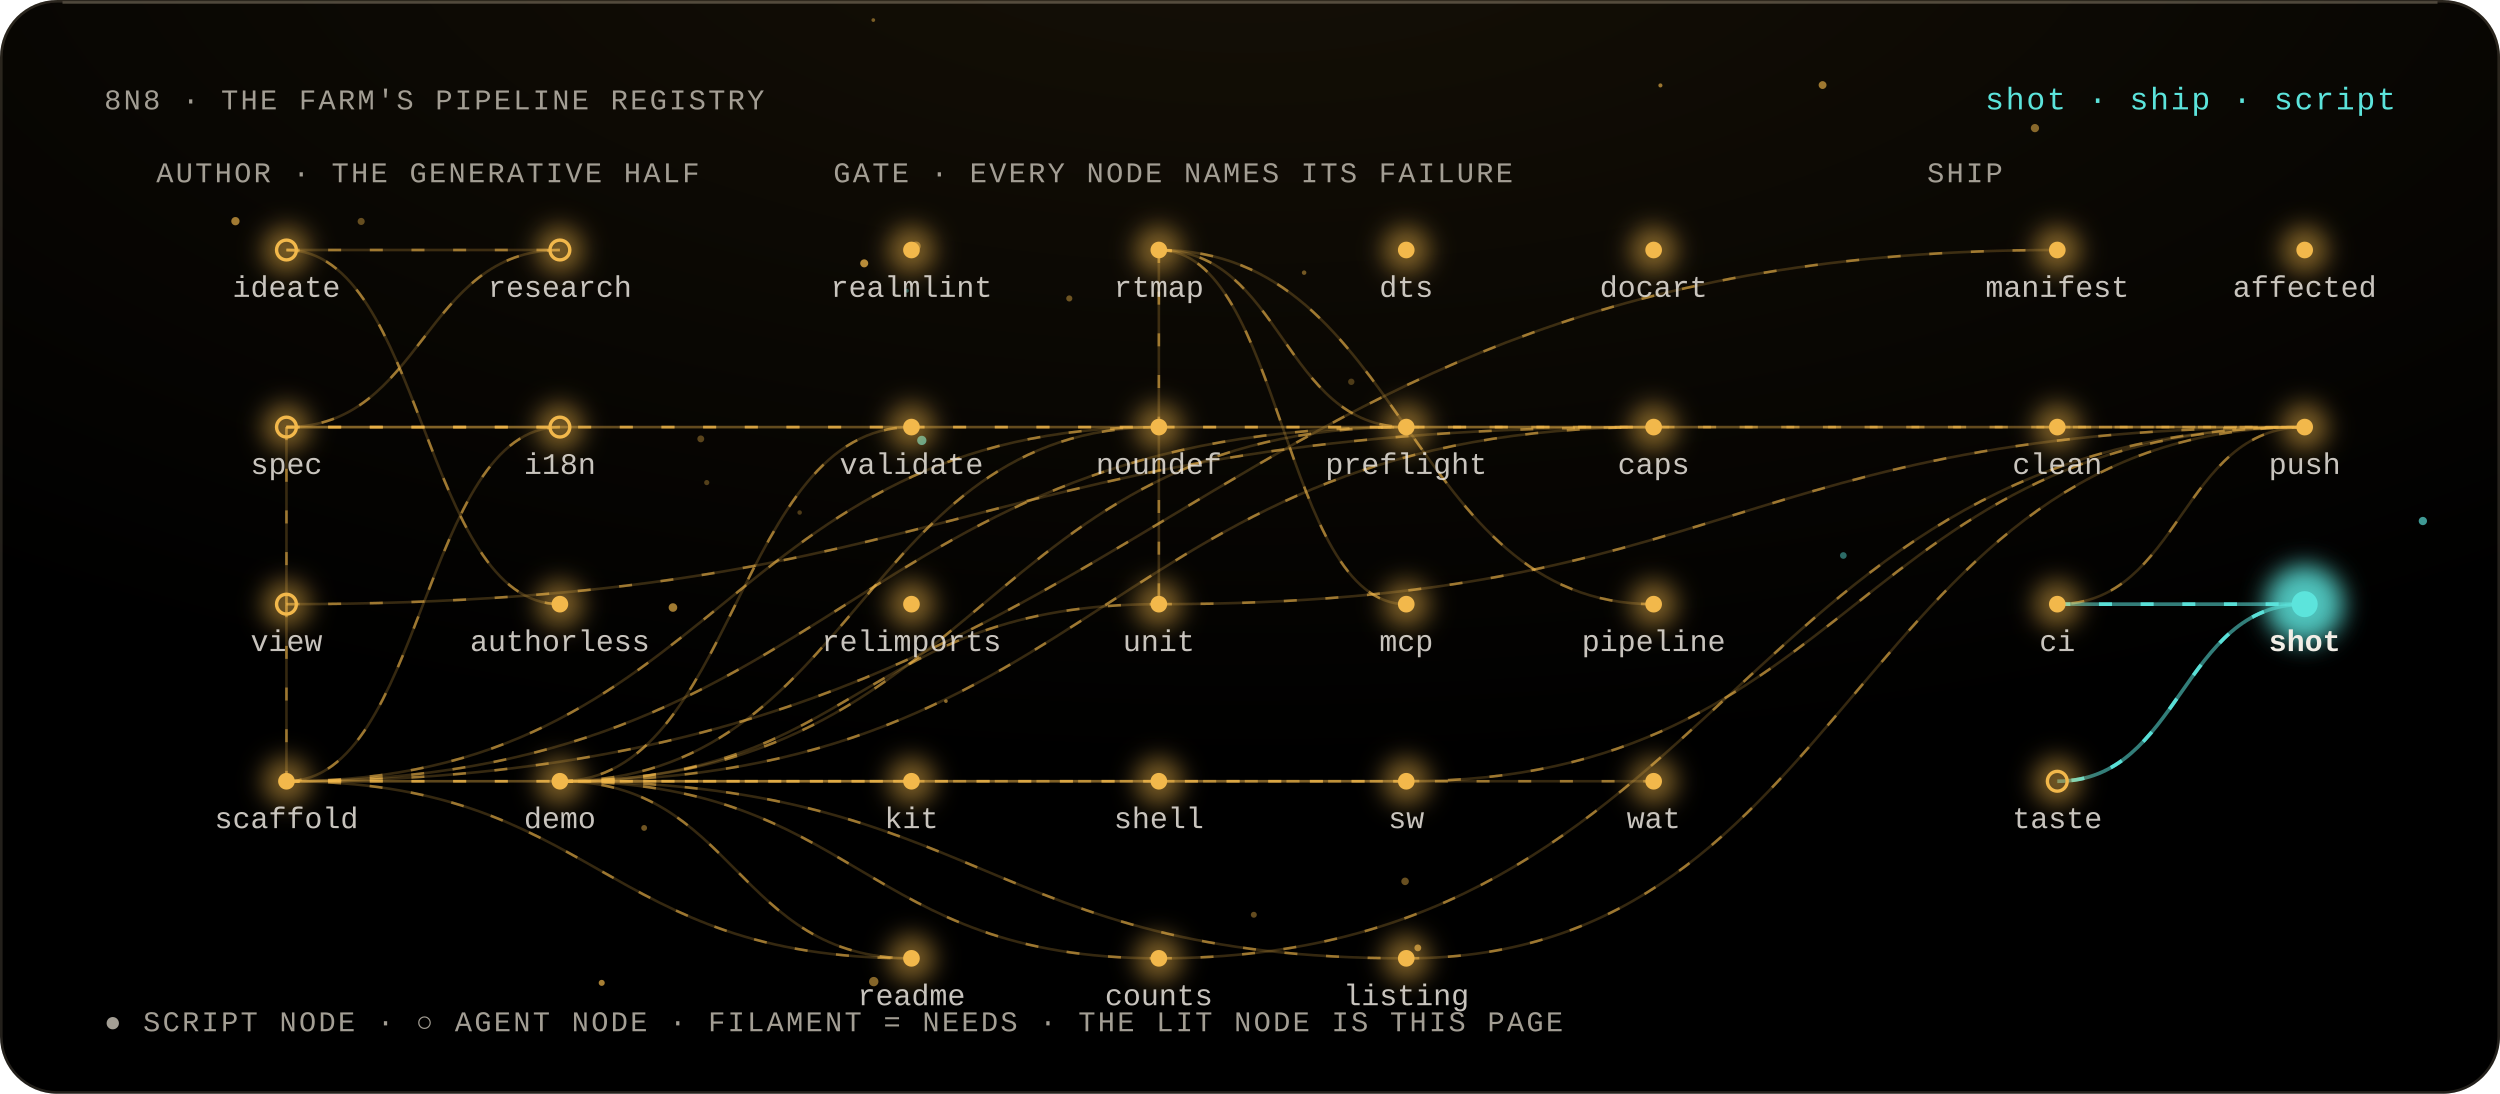
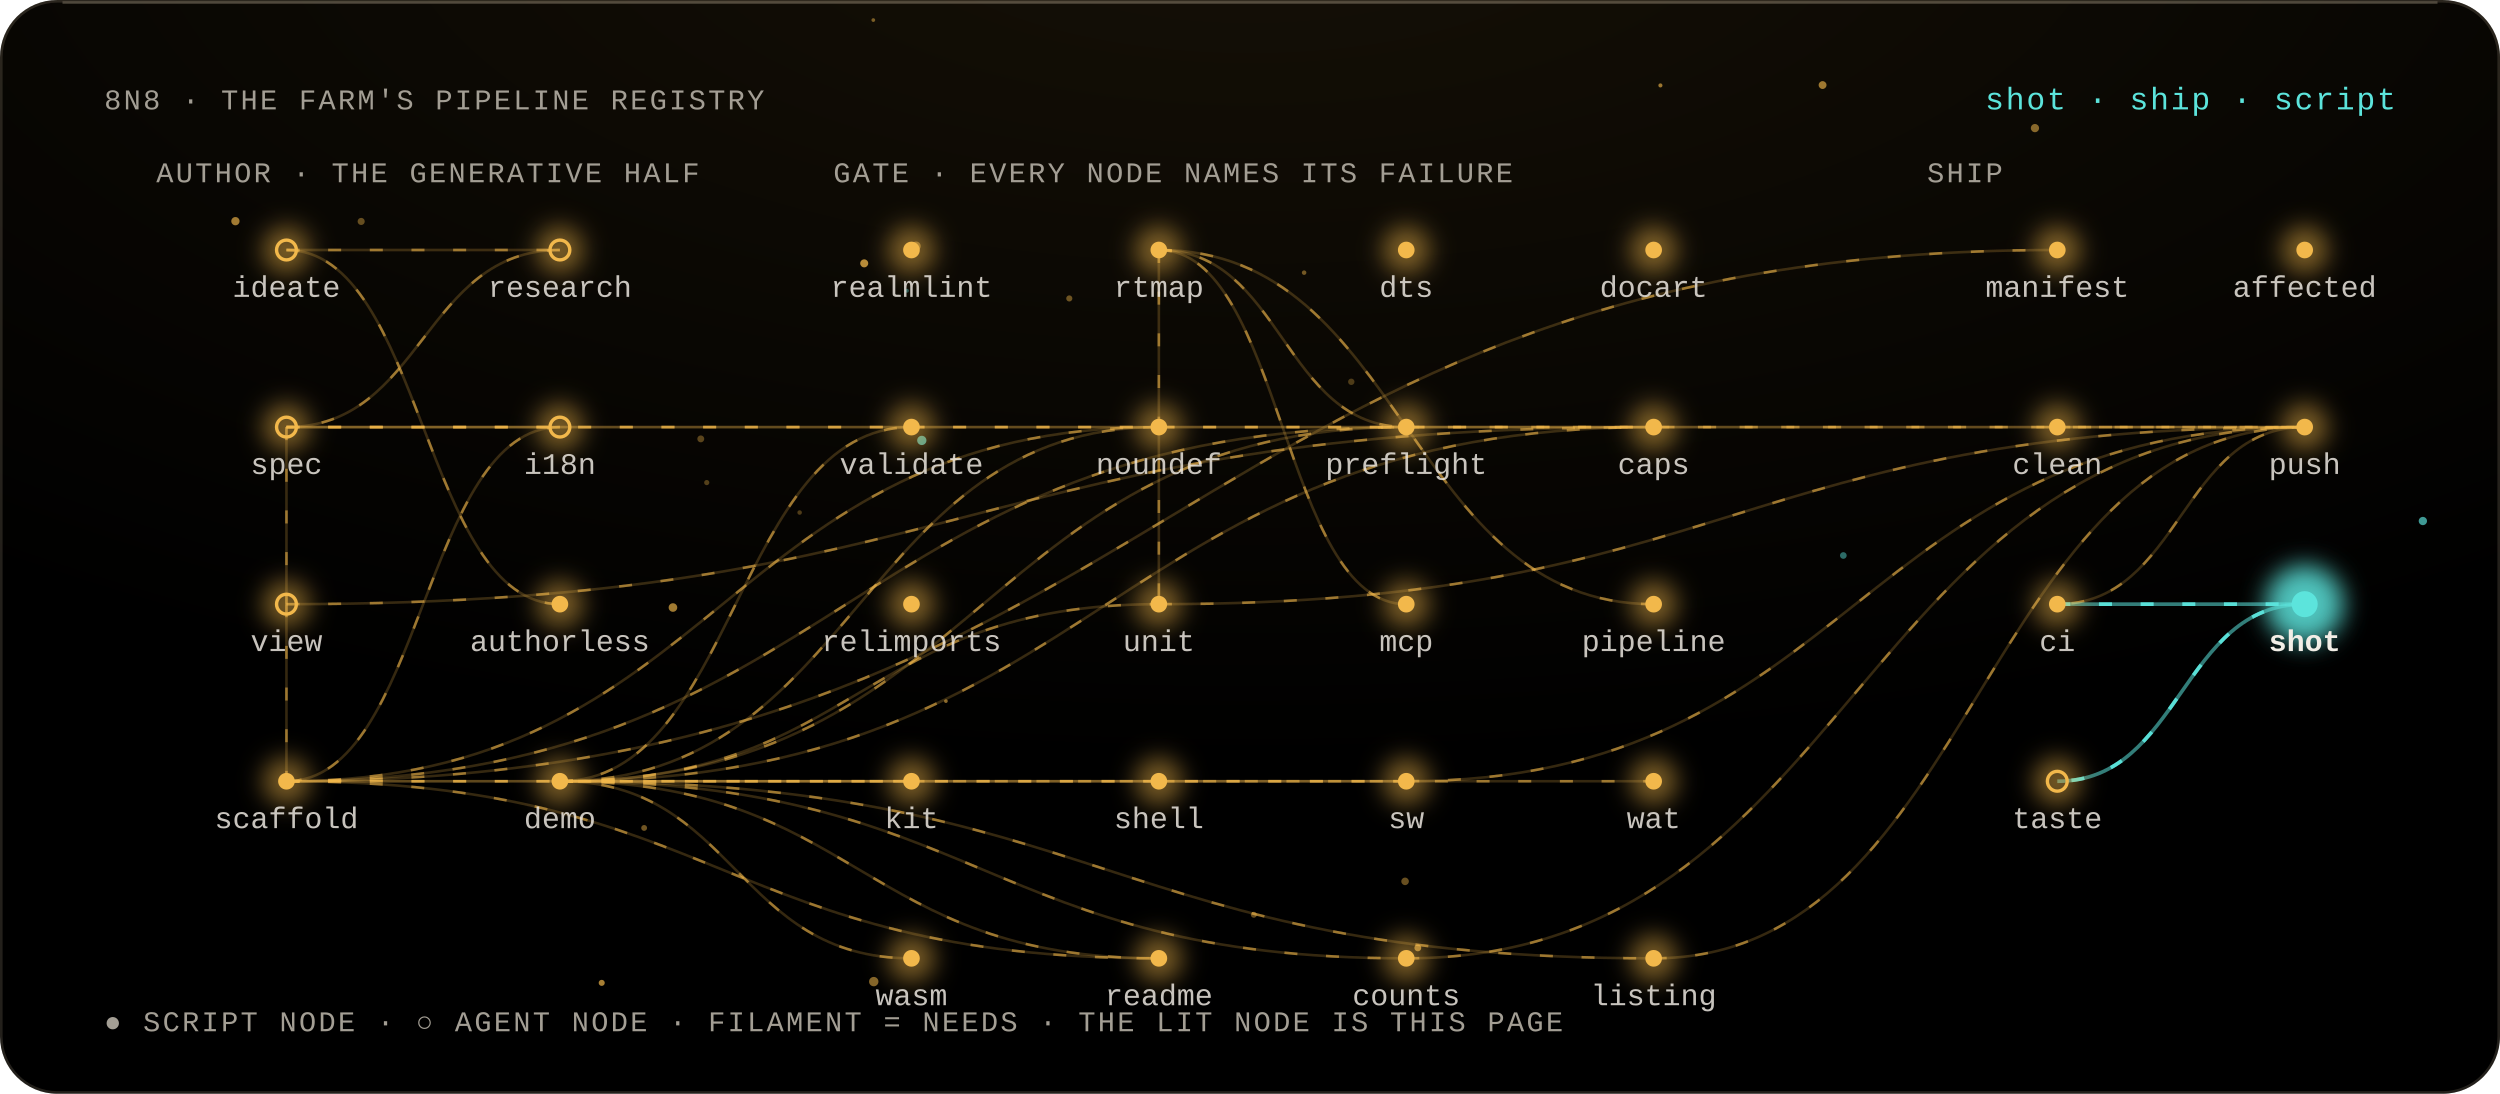
<svg xmlns="http://www.w3.org/2000/svg" viewBox="0 0 960 420" width="960" height="420" role="img" aria-labelledby="t">
  <style>
  text { font-family: 'Geist Mono', ui-monospace, 'Liberation Mono', Menlo, monospace; fill: #F2EEE6; }
  .m { fill: #A39E94; font-size: 11px; letter-spacing: .08em; }
  .l { font-size: 11.5px; }
  .h { font-size: 12px; fill: #5CE4DC; letter-spacing: .06em; }
  .flow { stroke-dasharray: 5 11; animation: flow 3s linear infinite; }
  @keyframes flow { to { stroke-dashoffset: -32; } }
  .breathe { animation: breathe 4.2s ease-in-out infinite; }
  @keyframes breathe { 50% { opacity: .38; } }
  .beat { animation: beat 2.6s ease-in-out infinite; transform-box: fill-box; transform-origin: center; }
  @keyframes beat { 50% { opacity: .55; transform: scale(1.35); } }
  .spin { transform-box: fill-box; transform-origin: center; animation: spin 48s linear infinite; }
  .spin-r { transform-box: fill-box; transform-origin: center; animation: spin 64s linear infinite reverse; }
  @keyframes spin { to { transform: rotate(360deg); } }
  @media (prefers-reduced-motion: reduce) { * { animation: none !important; } }
</style>
  <defs>
    <filter id="bloom" x="-80%" y="-80%" width="260%" height="260%">
      <feGaussianBlur stdDeviation="4.5" />
    </filter>
    <filter id="soft" x="-30%" y="-30%" width="160%" height="160%">
      <feGaussianBlur stdDeviation="1.4" />
    </filter>
    <radialGradient id="key" cx="50%" cy="-10%" r="80%">
      <stop offset="0" stop-color="#F2B84B" stop-opacity=".09" />
      <stop offset="1" stop-color="#F2B84B" stop-opacity="0" />
    </radialGradient>
    <linearGradient id="pair" x1="0" x2="1">
      <stop offset="0" stop-color="#F2B84B" />
      <stop offset="1" stop-color="#5CE4DC" />
    </linearGradient>
  </defs>
  <rect width="960" height="420" rx="22" fill="#000" />
  <rect width="960" height="420" rx="22" fill="url(#key)" />
  <rect x=".5" y=".5" width="959" height="419" rx="21.5" fill="none" stroke="rgba(255,232,196,.14)" />
  <path d="M 24 1 H 936" stroke="rgba(255,238,208,.22)" stroke-width="1" />
  <g>
    <circle cx="363.23" cy="269.24" r="0.71" fill="#F2B84B" opacity="0.57" class="breathe" style="animation-delay:-1.14s" />
    <circle cx="335.52" cy="376.94" r="1.8" fill="#F2B84B" opacity="0.54" class="breathe" style="animation-delay:-1.89s" />
    <circle cx="269.1" cy="168.53" r="1.33" fill="#F2B84B" opacity="0.36" class="breathe" style="animation-delay:-0.79s" />
    <circle cx="781.42" cy="49.19" r="1.58" fill="#F2B84B" opacity="0.54" class="breathe" style="animation-delay:-3.82s" />
    <circle cx="90.4" cy="84.93" r="1.59" fill="#F2B84B" opacity="0.65" class="breathe" style="animation-delay:-0.82s" />
    <circle cx="544.44" cy="363.99" r="1.32" fill="#F2B84B" opacity="0.67" class="breathe" style="animation-delay:-4.07s" />
    <circle cx="258.41" cy="233.29" r="1.65" fill="#F2B84B" opacity="0.66" class="breathe" style="animation-delay:-2.3s" />
    <circle cx="331.86" cy="101.13" r="1.54" fill="#F2B84B" opacity="0.75" class="breathe" style="animation-delay:-3.92s" />
    <circle cx="271.39" cy="185.31" r="1" fill="#F2B84B" opacity="0.33" class="breathe" style="animation-delay:-1.79s" />
    <circle cx="707.84" cy="213.31" r="1.29" fill="#5CE4DC" opacity="0.46" class="breathe" style="animation-delay:-3.33s" />
    <circle cx="518.89" cy="146.61" r="1.23" fill="#F2B84B" opacity="0.3" class="breathe" style="animation-delay:-1.07s" />
    <circle cx="410.61" cy="114.6" r="1.18" fill="#F2B84B" opacity="0.43" class="breathe" style="animation-delay:-0.36s" />
    <circle cx="351.8" cy="94.51" r="1.76" fill="#F2B84B" opacity="0.49" class="breathe" style="animation-delay:-0.81s" />
    <circle cx="353.97" cy="169.12" r="1.78" fill="#5CE4DC" opacity="0.69" class="breathe" style="animation-delay:-0.77s" />
    <circle cx="930.38" cy="200.07" r="1.59" fill="#5CE4DC" opacity="0.67" class="breathe" style="animation-delay:-2.48s" />
    <circle cx="539.55" cy="338.44" r="1.45" fill="#F2B84B" opacity="0.43" class="breathe" style="animation-delay:-0.76s" />
    <circle cx="500.78" cy="104.7" r="0.87" fill="#F2B84B" opacity="0.45" class="breathe" style="animation-delay:-3.91s" />
    <circle cx="138.69" cy="85.03" r="1.37" fill="#F2B84B" opacity="0.4" class="breathe" style="animation-delay:-2.49s" />
    <circle cx="335.35" cy="7.71" r="0.72" fill="#F2B84B" opacity="0.47" class="breathe" style="animation-delay:-1.62s" />
    <circle cx="247.35" cy="317.93" r="1.13" fill="#F2B84B" opacity="0.46" class="breathe" style="animation-delay:-3.68s" />
    <circle cx="231.06" cy="377.42" r="1.17" fill="#F2B84B" opacity="0.69" class="breathe" style="animation-delay:-2.42s" />
    <circle cx="307.06" cy="196.81" r="0.87" fill="#F2B84B" opacity="0.31" class="breathe" style="animation-delay:-1.46s" />
    <circle cx="637.6" cy="32.8" r="0.79" fill="#F2B84B" opacity="0.62" class="breathe" style="animation-delay:-3.61s" />
    <circle cx="481.47" cy="351.27" r="1.15" fill="#F2B84B" opacity="0.41" class="breathe" style="animation-delay:-0.81s" />
    <circle cx="699.87" cy="32.66" r="1.51" fill="#F2B84B" opacity="0.63" class="breathe" style="animation-delay:-2.81s" />
    <circle cx="348.27" cy="111.64" r="0.75" fill="#5CE4DC" opacity="0.37" class="breathe" style="animation-delay:-0.41s" />
  </g>
  <text x="40" y="42" class="m" text-anchor="start">8N8 · THE FARM'S PIPELINE REGISTRY</text>
  <text x="920" y="42" class="h" text-anchor="end">shot · ship · script</text>
  <text x="60" y="70" class="m" text-anchor="start">AUTHOR · THE GENERATIVE HALF</text>
  <text x="320" y="70" class="m" text-anchor="start">GATE · EVERY NODE NAMES ITS FAILURE</text>
  <text x="740" y="70" class="m" text-anchor="start">SHIP</text>
  <path d="M 110 96 C 162.5 96, 162.5 96, 215 96" fill="none" stroke="#F2B84B" stroke-opacity="0.22" stroke-width="1" />
  <path d="M 110 96 C 162.5 96, 162.5 96, 215 96" fill="none" stroke="#F2B84B" stroke-opacity="0.55" stroke-width="1" class="flow" />
  <path d="M 215 96 C 162.5 96, 162.5 164, 110 164" fill="none" stroke="#F2B84B" stroke-opacity="0.22" stroke-width="1" />
  <path d="M 215 96 C 162.5 96, 162.5 164, 110 164" fill="none" stroke="#F2B84B" stroke-opacity="0.55" stroke-width="1" class="flow" />
  <path d="M 110 164 C 162.5 164, 162.5 164, 215 164" fill="none" stroke="#F2B84B" stroke-opacity="0.22" stroke-width="1" />
  <path d="M 110 164 C 162.5 164, 162.5 164, 215 164" fill="none" stroke="#F2B84B" stroke-opacity="0.55" stroke-width="1" class="flow" />
  <path d="M 110 164 C 110 164, 110 232, 110 232" fill="none" stroke="#F2B84B" stroke-opacity="0.22" stroke-width="1" />
  <path d="M 110 164 C 110 164, 110 232, 110 232" fill="none" stroke="#F2B84B" stroke-opacity="0.55" stroke-width="1" class="flow" />
  <path d="M 110 96 C 162.5 96, 162.5 232, 215 232" fill="none" stroke="#F2B84B" stroke-opacity="0.22" stroke-width="1" />
  <path d="M 110 96 C 162.5 96, 162.5 232, 215 232" fill="none" stroke="#F2B84B" stroke-opacity="0.55" stroke-width="1" class="flow" />
  <path d="M 110 232 C 110 232, 110 300, 110 300" fill="none" stroke="#F2B84B" stroke-opacity="0.22" stroke-width="1" />
  <path d="M 110 232 C 110 232, 110 300, 110 300" fill="none" stroke="#F2B84B" stroke-opacity="0.55" stroke-width="1" class="flow" />
  <path d="M 215 164 C 162.5 164, 162.5 300, 110 300" fill="none" stroke="#F2B84B" stroke-opacity="0.22" stroke-width="1" />
  <path d="M 215 164 C 162.5 164, 162.5 300, 110 300" fill="none" stroke="#F2B84B" stroke-opacity="0.55" stroke-width="1" class="flow" />
  <path d="M 110 164 C 230 164, 230 164, 350 164" fill="none" stroke="#F2B84B" stroke-opacity="0.22" stroke-width="1" />
  <path d="M 110 164 C 230 164, 230 164, 350 164" fill="none" stroke="#F2B84B" stroke-opacity="0.55" stroke-width="1" class="flow" />
  <path d="M 215 300 C 282.5 300, 282.5 164, 350 164" fill="none" stroke="#F2B84B" stroke-opacity="0.22" stroke-width="1" />
  <path d="M 215 300 C 282.5 300, 282.5 164, 350 164" fill="none" stroke="#F2B84B" stroke-opacity="0.55" stroke-width="1" class="flow" />
  <path d="M 110 300 C 277.5 300, 277.5 164, 445 164" fill="none" stroke="#F2B84B" stroke-opacity="0.22" stroke-width="1" />
  <path d="M 110 300 C 277.5 300, 277.5 164, 445 164" fill="none" stroke="#F2B84B" stroke-opacity="0.55" stroke-width="1" class="flow" />
  <path d="M 215 300 C 330 300, 330 164, 445 164" fill="none" stroke="#F2B84B" stroke-opacity="0.22" stroke-width="1" />
  <path d="M 215 300 C 330 300, 330 164, 445 164" fill="none" stroke="#F2B84B" stroke-opacity="0.55" stroke-width="1" class="flow" />
  <path d="M 110 300 C 325 300, 325 164, 540 164" fill="none" stroke="#F2B84B" stroke-opacity="0.22" stroke-width="1" />
  <path d="M 110 300 C 325 300, 325 164, 540 164" fill="none" stroke="#F2B84B" stroke-opacity="0.55" stroke-width="1" class="flow" />
  <path d="M 215 300 C 377.5 300, 377.5 164, 540 164" fill="none" stroke="#F2B84B" stroke-opacity="0.22" stroke-width="1" />
  <path d="M 215 300 C 377.5 300, 377.5 164, 540 164" fill="none" stroke="#F2B84B" stroke-opacity="0.55" stroke-width="1" class="flow" />
  <path d="M 445 96 C 492.5 96, 492.5 164, 540 164" fill="none" stroke="#F2B84B" stroke-opacity="0.22" stroke-width="1" />
  <path d="M 445 96 C 492.5 96, 492.5 164, 540 164" fill="none" stroke="#F2B84B" stroke-opacity="0.55" stroke-width="1" class="flow" />
  <path d="M 110 164 C 372.5 164, 372.5 164, 635 164" fill="none" stroke="#F2B84B" stroke-opacity="0.22" stroke-width="1" />
  <path d="M 110 164 C 372.5 164, 372.5 164, 635 164" fill="none" stroke="#F2B84B" stroke-opacity="0.55" stroke-width="1" class="flow" />
  <path d="M 110 232 C 372.5 232, 372.5 164, 635 164" fill="none" stroke="#F2B84B" stroke-opacity="0.22" stroke-width="1" />
  <path d="M 110 232 C 372.5 232, 372.5 164, 635 164" fill="none" stroke="#F2B84B" stroke-opacity="0.55" stroke-width="1" class="flow" />
  <path d="M 215 300 C 425 300, 425 164, 635 164" fill="none" stroke="#F2B84B" stroke-opacity="0.22" stroke-width="1" />
  <path d="M 215 300 C 425 300, 425 164, 635 164" fill="none" stroke="#F2B84B" stroke-opacity="0.55" stroke-width="1" class="flow" />
  <path d="M 215 300 C 330 300, 330 232, 445 232" fill="none" stroke="#F2B84B" stroke-opacity="0.22" stroke-width="1" />
  <path d="M 215 300 C 330 300, 330 232, 445 232" fill="none" stroke="#F2B84B" stroke-opacity="0.55" stroke-width="1" class="flow" />
  <path d="M 445 96 C 445 96, 445 232, 445 232" fill="none" stroke="#F2B84B" stroke-opacity="0.22" stroke-width="1" />
  <path d="M 445 96 C 445 96, 445 232, 445 232" fill="none" stroke="#F2B84B" stroke-opacity="0.55" stroke-width="1" class="flow" />
  <path d="M 445 96 C 492.5 96, 492.5 232, 540 232" fill="none" stroke="#F2B84B" stroke-opacity="0.22" stroke-width="1" />
  <path d="M 445 96 C 492.5 96, 492.5 232, 540 232" fill="none" stroke="#F2B84B" stroke-opacity="0.55" stroke-width="1" class="flow" />
  <path d="M 445 96 C 540 96, 540 232, 635 232" fill="none" stroke="#F2B84B" stroke-opacity="0.22" stroke-width="1" />
  <path d="M 445 96 C 540 96, 540 232, 635 232" fill="none" stroke="#F2B84B" stroke-opacity="0.55" stroke-width="1" class="flow" />
  <path d="M 110 300 C 230 300, 230 300, 350 300" fill="none" stroke="#F2B84B" stroke-opacity="0.22" stroke-width="1" />
  <path d="M 110 300 C 230 300, 230 300, 350 300" fill="none" stroke="#F2B84B" stroke-opacity="0.55" stroke-width="1" class="flow" />
  <path d="M 110 300 C 325 300, 325 300, 540 300" fill="none" stroke="#F2B84B" stroke-opacity="0.22" stroke-width="1" />
  <path d="M 110 300 C 325 300, 325 300, 540 300" fill="none" stroke="#F2B84B" stroke-opacity="0.55" stroke-width="1" class="flow" />
  <path d="M 215 300 C 377.5 300, 377.5 300, 540 300" fill="none" stroke="#F2B84B" stroke-opacity="0.22" stroke-width="1" />
  <path d="M 215 300 C 377.5 300, 377.5 300, 540 300" fill="none" stroke="#F2B84B" stroke-opacity="0.55" stroke-width="1" class="flow" />
  <path d="M 215 300 C 425 300, 425 300, 635 300" fill="none" stroke="#F2B84B" stroke-opacity="0.22" stroke-width="1" />
  <path d="M 215 300 C 425 300, 425 300, 635 300" fill="none" stroke="#F2B84B" stroke-opacity="0.55" stroke-width="1" class="flow" />
-   <path d="M 110 300 C 230 300, 230 368, 350 368" fill="none" stroke="#F2B84B" stroke-opacity="0.22" stroke-width="1" />
-   <path d="M 110 300 C 230 300, 230 368, 350 368" fill="none" stroke="#F2B84B" stroke-opacity="0.55" stroke-width="1" class="flow" />
  <path d="M 215 300 C 282.5 300, 282.5 368, 350 368" fill="none" stroke="#F2B84B" stroke-opacity="0.22" stroke-width="1" />
  <path d="M 215 300 C 282.5 300, 282.5 368, 350 368" fill="none" stroke="#F2B84B" stroke-opacity="0.55" stroke-width="1" class="flow" />
+   <path d="M 110 300 C 277.5 300, 277.5 368, 445 368" fill="none" stroke="#F2B84B" stroke-opacity="0.22" stroke-width="1" />
+   <path d="M 110 300 C 277.5 300, 277.5 368, 445 368" fill="none" stroke="#F2B84B" stroke-opacity="0.55" stroke-width="1" class="flow" />
  <path d="M 215 300 C 330 300, 330 368, 445 368" fill="none" stroke="#F2B84B" stroke-opacity="0.22" stroke-width="1" />
  <path d="M 215 300 C 330 300, 330 368, 445 368" fill="none" stroke="#F2B84B" stroke-opacity="0.55" stroke-width="1" class="flow" />
  <path d="M 215 300 C 377.5 300, 377.5 368, 540 368" fill="none" stroke="#F2B84B" stroke-opacity="0.22" stroke-width="1" />
  <path d="M 215 300 C 377.5 300, 377.5 368, 540 368" fill="none" stroke="#F2B84B" stroke-opacity="0.55" stroke-width="1" class="flow" />
+   <path d="M 215 300 C 425 300, 425 368, 635 368" fill="none" stroke="#F2B84B" stroke-opacity="0.22" stroke-width="1" />
+   <path d="M 215 300 C 425 300, 425 368, 635 368" fill="none" stroke="#F2B84B" stroke-opacity="0.55" stroke-width="1" class="flow" />
  <path d="M 110 300 C 450 300, 450 96, 790 96" fill="none" stroke="#F2B84B" stroke-opacity="0.22" stroke-width="1" />
  <path d="M 110 300 C 450 300, 450 96, 790 96" fill="none" stroke="#F2B84B" stroke-opacity="0.55" stroke-width="1" class="flow" />
  <path d="M 350 164 C 617.5 164, 617.5 164, 885 164" fill="none" stroke="#F2B84B" stroke-opacity="0.22" stroke-width="1" />
  <path d="M 350 164 C 617.5 164, 617.5 164, 885 164" fill="none" stroke="#F2B84B" stroke-opacity="0.55" stroke-width="1" class="flow" />
  <path d="M 540 164 C 712.5 164, 712.5 164, 885 164" fill="none" stroke="#F2B84B" stroke-opacity="0.22" stroke-width="1" />
  <path d="M 540 164 C 712.5 164, 712.5 164, 885 164" fill="none" stroke="#F2B84B" stroke-opacity="0.55" stroke-width="1" class="flow" />
  <path d="M 445 232 C 665 232, 665 164, 885 164" fill="none" stroke="#F2B84B" stroke-opacity="0.22" stroke-width="1" />
  <path d="M 445 232 C 665 232, 665 164, 885 164" fill="none" stroke="#F2B84B" stroke-opacity="0.55" stroke-width="1" class="flow" />
  <path d="M 540 300 C 712.5 300, 712.5 164, 885 164" fill="none" stroke="#F2B84B" stroke-opacity="0.22" stroke-width="1" />
  <path d="M 540 300 C 712.5 300, 712.5 164, 885 164" fill="none" stroke="#F2B84B" stroke-opacity="0.55" stroke-width="1" class="flow" />
-   <path d="M 445 368 C 665 368, 665 164, 885 164" fill="none" stroke="#F2B84B" stroke-opacity="0.22" stroke-width="1" />
-   <path d="M 445 368 C 665 368, 665 164, 885 164" fill="none" stroke="#F2B84B" stroke-opacity="0.55" stroke-width="1" class="flow" />
  <path d="M 540 368 C 712.5 368, 712.5 164, 885 164" fill="none" stroke="#F2B84B" stroke-opacity="0.22" stroke-width="1" />
  <path d="M 540 368 C 712.5 368, 712.5 164, 885 164" fill="none" stroke="#F2B84B" stroke-opacity="0.55" stroke-width="1" class="flow" />
+   <path d="M 635 368 C 760 368, 760 164, 885 164" fill="none" stroke="#F2B84B" stroke-opacity="0.22" stroke-width="1" />
+   <path d="M 635 368 C 760 368, 760 164, 885 164" fill="none" stroke="#F2B84B" stroke-opacity="0.55" stroke-width="1" class="flow" />
  <path d="M 790 164 C 837.5 164, 837.5 164, 885 164" fill="none" stroke="#F2B84B" stroke-opacity="0.22" stroke-width="1" />
  <path d="M 790 164 C 837.5 164, 837.5 164, 885 164" fill="none" stroke="#F2B84B" stroke-opacity="0.55" stroke-width="1" class="flow" />
  <path d="M 885 164 C 837.5 164, 837.5 232, 790 232" fill="none" stroke="#F2B84B" stroke-opacity="0.22" stroke-width="1" />
  <path d="M 885 164 C 837.5 164, 837.5 232, 790 232" fill="none" stroke="#F2B84B" stroke-opacity="0.55" stroke-width="1" class="flow" />
  <path d="M 790 232 C 837.5 232, 837.5 232, 885 232" fill="none" stroke="#5CE4DC" stroke-opacity="0.55" stroke-width="1.4" />
  <path d="M 790 232 C 837.5 232, 837.5 232, 885 232" fill="none" stroke="#5CE4DC" stroke-opacity="0.95" stroke-width="1.4" class="flow" />
  <path d="M 885 232 C 837.5 232, 837.5 300, 790 300" fill="none" stroke="#5CE4DC" stroke-opacity="0.55" stroke-width="1.4" />
  <path d="M 885 232 C 837.5 232, 837.5 300, 790 300" fill="none" stroke="#5CE4DC" stroke-opacity="0.95" stroke-width="1.4" class="flow" />
  <g>
    <circle cx="110" cy="96" r="9" fill="#F2B84B" opacity="0.5" filter="url(#bloom)" class="breathe" style="animation-delay:-2.06s" />
    <circle cx="110" cy="96" r="3.8" fill="none" stroke="#F2B84B" stroke-width="1.3" />
  </g>
  <text x="110" y="114" class="l" text-anchor="middle" fill="#F2EEE6" fill-opacity=".82">ideate</text>
  <g>
    <circle cx="215" cy="96" r="9" fill="#F2B84B" opacity="0.5" filter="url(#bloom)" class="breathe" style="animation-delay:-0.02s" />
    <circle cx="215" cy="96" r="3.8" fill="none" stroke="#F2B84B" stroke-width="1.3" />
  </g>
  <text x="215" y="114" class="l" text-anchor="middle" fill="#F2EEE6" fill-opacity=".82">research</text>
  <g>
    <circle cx="110" cy="164" r="9" fill="#F2B84B" opacity="0.5" filter="url(#bloom)" class="breathe" style="animation-delay:-1.51s" />
    <circle cx="110" cy="164" r="3.8" fill="none" stroke="#F2B84B" stroke-width="1.3" />
  </g>
  <text x="110" y="182" class="l" text-anchor="middle" fill="#F2EEE6" fill-opacity=".82">spec</text>
  <g>
    <circle cx="215" cy="164" r="9" fill="#F2B84B" opacity="0.5" filter="url(#bloom)" class="breathe" style="animation-delay:-2.56s" />
    <circle cx="215" cy="164" r="3.8" fill="none" stroke="#F2B84B" stroke-width="1.3" />
  </g>
  <text x="215" y="182" class="l" text-anchor="middle" fill="#F2EEE6" fill-opacity=".82">i18n</text>
  <g>
    <circle cx="110" cy="232" r="9" fill="#F2B84B" opacity="0.5" filter="url(#bloom)" class="breathe" style="animation-delay:-2.55s" />
    <circle cx="110" cy="232" r="3.8" fill="none" stroke="#F2B84B" stroke-width="1.3" />
  </g>
  <text x="110" y="250" class="l" text-anchor="middle" fill="#F2EEE6" fill-opacity=".82">view</text>
  <g>
    <circle cx="215" cy="232" r="9" fill="#F2B84B" opacity="0.5" filter="url(#bloom)" class="breathe" style="animation-delay:-1.09s" />
    <circle cx="215" cy="232" r="3.2" fill="#F2B84B" />
  </g>
  <text x="215" y="250" class="l" text-anchor="middle" fill="#F2EEE6" fill-opacity=".82">authorless</text>
  <g>
    <circle cx="110" cy="300" r="9" fill="#F2B84B" opacity="0.5" filter="url(#bloom)" class="breathe" style="animation-delay:-3.65s" />
    <circle cx="110" cy="300" r="3.2" fill="#F2B84B" />
  </g>
  <text x="110" y="318" class="l" text-anchor="middle" fill="#F2EEE6" fill-opacity=".82">scaffold</text>
  <g>
    <circle cx="215" cy="300" r="9" fill="#F2B84B" opacity="0.5" filter="url(#bloom)" class="breathe" style="animation-delay:-4s" />
    <circle cx="215" cy="300" r="3.2" fill="#F2B84B" />
  </g>
  <text x="215" y="318" class="l" text-anchor="middle" fill="#F2EEE6" fill-opacity=".82">demo</text>
  <g>
    <circle cx="350" cy="96" r="9" fill="#F2B84B" opacity="0.5" filter="url(#bloom)" class="breathe" style="animation-delay:-1.4s" />
    <circle cx="350" cy="96" r="3.2" fill="#F2B84B" />
  </g>
  <text x="350" y="114" class="l" text-anchor="middle" fill="#F2EEE6" fill-opacity=".82">realmlint</text>
  <g>
    <circle cx="445" cy="96" r="9" fill="#F2B84B" opacity="0.5" filter="url(#bloom)" class="breathe" style="animation-delay:-3.59s" />
    <circle cx="445" cy="96" r="3.2" fill="#F2B84B" />
  </g>
  <text x="445" y="114" class="l" text-anchor="middle" fill="#F2EEE6" fill-opacity=".82">rtmap</text>
  <g>
    <circle cx="540" cy="96" r="9" fill="#F2B84B" opacity="0.5" filter="url(#bloom)" class="breathe" style="animation-delay:-2.29s" />
    <circle cx="540" cy="96" r="3.2" fill="#F2B84B" />
  </g>
  <text x="540" y="114" class="l" text-anchor="middle" fill="#F2EEE6" fill-opacity=".82">dts</text>
  <g>
    <circle cx="635" cy="96" r="9" fill="#F2B84B" opacity="0.5" filter="url(#bloom)" class="breathe" style="animation-delay:-1.8s" />
    <circle cx="635" cy="96" r="3.2" fill="#F2B84B" />
  </g>
  <text x="635" y="114" class="l" text-anchor="middle" fill="#F2EEE6" fill-opacity=".82">docart</text>
  <g>
    <circle cx="350" cy="164" r="9" fill="#F2B84B" opacity="0.5" filter="url(#bloom)" class="breathe" style="animation-delay:-2.88s" />
    <circle cx="350" cy="164" r="3.2" fill="#F2B84B" />
  </g>
  <text x="350" y="182" class="l" text-anchor="middle" fill="#F2EEE6" fill-opacity=".82">validate</text>
  <g>
    <circle cx="445" cy="164" r="9" fill="#F2B84B" opacity="0.5" filter="url(#bloom)" class="breathe" style="animation-delay:-2.29s" />
    <circle cx="445" cy="164" r="3.2" fill="#F2B84B" />
  </g>
  <text x="445" y="182" class="l" text-anchor="middle" fill="#F2EEE6" fill-opacity=".82">noundef</text>
  <g>
    <circle cx="540" cy="164" r="9" fill="#F2B84B" opacity="0.5" filter="url(#bloom)" class="breathe" style="animation-delay:-1.12s" />
    <circle cx="540" cy="164" r="3.2" fill="#F2B84B" />
  </g>
  <text x="540" y="182" class="l" text-anchor="middle" fill="#F2EEE6" fill-opacity=".82">preflight</text>
  <g>
    <circle cx="635" cy="164" r="9" fill="#F2B84B" opacity="0.5" filter="url(#bloom)" class="breathe" style="animation-delay:-1.61s" />
    <circle cx="635" cy="164" r="3.2" fill="#F2B84B" />
  </g>
  <text x="635" y="182" class="l" text-anchor="middle" fill="#F2EEE6" fill-opacity=".82">caps</text>
  <g>
    <circle cx="350" cy="232" r="9" fill="#F2B84B" opacity="0.5" filter="url(#bloom)" class="breathe" style="animation-delay:-0.86s" />
    <circle cx="350" cy="232" r="3.2" fill="#F2B84B" />
  </g>
  <text x="350" y="250" class="l" text-anchor="middle" fill="#F2EEE6" fill-opacity=".82">relimports</text>
  <g>
    <circle cx="445" cy="232" r="9" fill="#F2B84B" opacity="0.5" filter="url(#bloom)" class="breathe" style="animation-delay:-0.75s" />
    <circle cx="445" cy="232" r="3.2" fill="#F2B84B" />
  </g>
  <text x="445" y="250" class="l" text-anchor="middle" fill="#F2EEE6" fill-opacity=".82">unit</text>
  <g>
    <circle cx="540" cy="232" r="9" fill="#F2B84B" opacity="0.5" filter="url(#bloom)" class="breathe" style="animation-delay:-3.38s" />
    <circle cx="540" cy="232" r="3.2" fill="#F2B84B" />
  </g>
  <text x="540" y="250" class="l" text-anchor="middle" fill="#F2EEE6" fill-opacity=".82">mcp</text>
  <g>
    <circle cx="635" cy="232" r="9" fill="#F2B84B" opacity="0.5" filter="url(#bloom)" class="breathe" style="animation-delay:-3.2s" />
    <circle cx="635" cy="232" r="3.2" fill="#F2B84B" />
  </g>
  <text x="635" y="250" class="l" text-anchor="middle" fill="#F2EEE6" fill-opacity=".82">pipeline</text>
  <g>
    <circle cx="350" cy="300" r="9" fill="#F2B84B" opacity="0.5" filter="url(#bloom)" class="breathe" style="animation-delay:-3.26s" />
    <circle cx="350" cy="300" r="3.2" fill="#F2B84B" />
  </g>
  <text x="350" y="318" class="l" text-anchor="middle" fill="#F2EEE6" fill-opacity=".82">kit</text>
  <g>
    <circle cx="445" cy="300" r="9" fill="#F2B84B" opacity="0.5" filter="url(#bloom)" class="breathe" style="animation-delay:-0.47s" />
    <circle cx="445" cy="300" r="3.2" fill="#F2B84B" />
  </g>
  <text x="445" y="318" class="l" text-anchor="middle" fill="#F2EEE6" fill-opacity=".82">shell</text>
  <g>
    <circle cx="540" cy="300" r="9" fill="#F2B84B" opacity="0.5" filter="url(#bloom)" class="breathe" style="animation-delay:-2.3s" />
    <circle cx="540" cy="300" r="3.2" fill="#F2B84B" />
  </g>
  <text x="540" y="318" class="l" text-anchor="middle" fill="#F2EEE6" fill-opacity=".82">sw</text>
  <g>
    <circle cx="635" cy="300" r="9" fill="#F2B84B" opacity="0.5" filter="url(#bloom)" class="breathe" style="animation-delay:-3.64s" />
    <circle cx="635" cy="300" r="3.2" fill="#F2B84B" />
  </g>
  <text x="635" y="318" class="l" text-anchor="middle" fill="#F2EEE6" fill-opacity=".82">wat</text>
  <g>
    <circle cx="350" cy="368" r="9" fill="#F2B84B" opacity="0.5" filter="url(#bloom)" class="breathe" style="animation-delay:-1.39s" />
    <circle cx="350" cy="368" r="3.2" fill="#F2B84B" />
  </g>
-   <text x="350" y="386" class="l" text-anchor="middle" fill="#F2EEE6" fill-opacity=".82">readme</text>
+   <text x="350" y="386" class="l" text-anchor="middle" fill="#F2EEE6" fill-opacity=".82">wasm</text>
  <g>
    <circle cx="445" cy="368" r="9" fill="#F2B84B" opacity="0.5" filter="url(#bloom)" class="breathe" style="animation-delay:-3.25s" />
    <circle cx="445" cy="368" r="3.2" fill="#F2B84B" />
  </g>
-   <text x="445" y="386" class="l" text-anchor="middle" fill="#F2EEE6" fill-opacity=".82">counts</text>
+   <text x="445" y="386" class="l" text-anchor="middle" fill="#F2EEE6" fill-opacity=".82">readme</text>
  <g>
    <circle cx="540" cy="368" r="9" fill="#F2B84B" opacity="0.5" filter="url(#bloom)" class="breathe" style="animation-delay:-0.38s" />
    <circle cx="540" cy="368" r="3.2" fill="#F2B84B" />
  </g>
-   <text x="540" y="386" class="l" text-anchor="middle" fill="#F2EEE6" fill-opacity=".82">listing</text>
-   <g>
-     <circle cx="790" cy="96" r="9" fill="#F2B84B" opacity="0.5" filter="url(#bloom)" class="breathe" style="animation-delay:-0.81s" />
+   <text x="540" y="386" class="l" text-anchor="middle" fill="#F2EEE6" fill-opacity=".82">counts</text>
+   <g>
+     <circle cx="635" cy="368" r="9" fill="#F2B84B" opacity="0.5" filter="url(#bloom)" class="breathe" style="animation-delay:-0.81s" />
+     <circle cx="635" cy="368" r="3.2" fill="#F2B84B" />
+   </g>
+   <text x="635" y="386" class="l" text-anchor="middle" fill="#F2EEE6" fill-opacity=".82">listing</text>
+   <g>
+     <circle cx="790" cy="96" r="9" fill="#F2B84B" opacity="0.5" filter="url(#bloom)" class="breathe" style="animation-delay:-3.17s" />
    <circle cx="790" cy="96" r="3.2" fill="#F2B84B" />
  </g>
  <text x="790" y="114" class="l" text-anchor="middle" fill="#F2EEE6" fill-opacity=".82">manifest</text>
  <g>
-     <circle cx="885" cy="96" r="9" fill="#F2B84B" opacity="0.5" filter="url(#bloom)" class="breathe" style="animation-delay:-3.17s" />
+     <circle cx="885" cy="96" r="9" fill="#F2B84B" opacity="0.5" filter="url(#bloom)" class="breathe" style="animation-delay:-0.78s" />
    <circle cx="885" cy="96" r="3.2" fill="#F2B84B" />
  </g>
  <text x="885" y="114" class="l" text-anchor="middle" fill="#F2EEE6" fill-opacity=".82">affected</text>
  <g>
-     <circle cx="790" cy="164" r="9" fill="#F2B84B" opacity="0.5" filter="url(#bloom)" class="breathe" style="animation-delay:-0.78s" />
+     <circle cx="790" cy="164" r="9" fill="#F2B84B" opacity="0.5" filter="url(#bloom)" class="breathe" style="animation-delay:-1.03s" />
    <circle cx="790" cy="164" r="3.2" fill="#F2B84B" />
  </g>
  <text x="790" y="182" class="l" text-anchor="middle" fill="#F2EEE6" fill-opacity=".82">clean</text>
  <g>
-     <circle cx="885" cy="164" r="9" fill="#F2B84B" opacity="0.5" filter="url(#bloom)" class="breathe" style="animation-delay:-1.03s" />
+     <circle cx="885" cy="164" r="9" fill="#F2B84B" opacity="0.5" filter="url(#bloom)" class="breathe" style="animation-delay:-2.26s" />
    <circle cx="885" cy="164" r="3.2" fill="#F2B84B" />
  </g>
  <text x="885" y="182" class="l" text-anchor="middle" fill="#F2EEE6" fill-opacity=".82">push</text>
  <g>
-     <circle cx="790" cy="232" r="9" fill="#F2B84B" opacity="0.5" filter="url(#bloom)" class="breathe" style="animation-delay:-2.26s" />
+     <circle cx="790" cy="232" r="9" fill="#F2B84B" opacity="0.5" filter="url(#bloom)" class="breathe" style="animation-delay:-2.27s" />
    <circle cx="790" cy="232" r="3.2" fill="#F2B84B" />
  </g>
  <text x="790" y="250" class="l" text-anchor="middle" fill="#F2EEE6" fill-opacity=".82">ci</text>
  <g>
-     <circle cx="885" cy="232" r="15" fill="#5CE4DC" opacity="0.85" filter="url(#bloom)" class="beat" style="animation-delay:-2.27s" />
+     <circle cx="885" cy="232" r="15" fill="#5CE4DC" opacity="0.85" filter="url(#bloom)" class="beat" style="animation-delay:-3.47s" />
    <circle cx="885" cy="232" r="5" fill="#5CE4DC" />
  </g>
  <text x="885" y="250" class="l" text-anchor="middle" fill="#5CE4DC" font-weight="700">shot</text>
  <g>
-     <circle cx="790" cy="300" r="9" fill="#F2B84B" opacity="0.5" filter="url(#bloom)" class="breathe" style="animation-delay:-3.47s" />
+     <circle cx="790" cy="300" r="9" fill="#F2B84B" opacity="0.5" filter="url(#bloom)" class="breathe" style="animation-delay:-3.38s" />
    <circle cx="790" cy="300" r="3.8" fill="none" stroke="#F2B84B" stroke-width="1.3" />
  </g>
  <text x="790" y="318" class="l" text-anchor="middle" fill="#F2EEE6" fill-opacity=".82">taste</text>
  <text x="40" y="396" class="m" text-anchor="start">● SCRIPT NODE  ·  ○ AGENT NODE  ·  FILAMENT = NEEDS  ·  THE LIT NODE IS THIS PAGE</text>
</svg>
